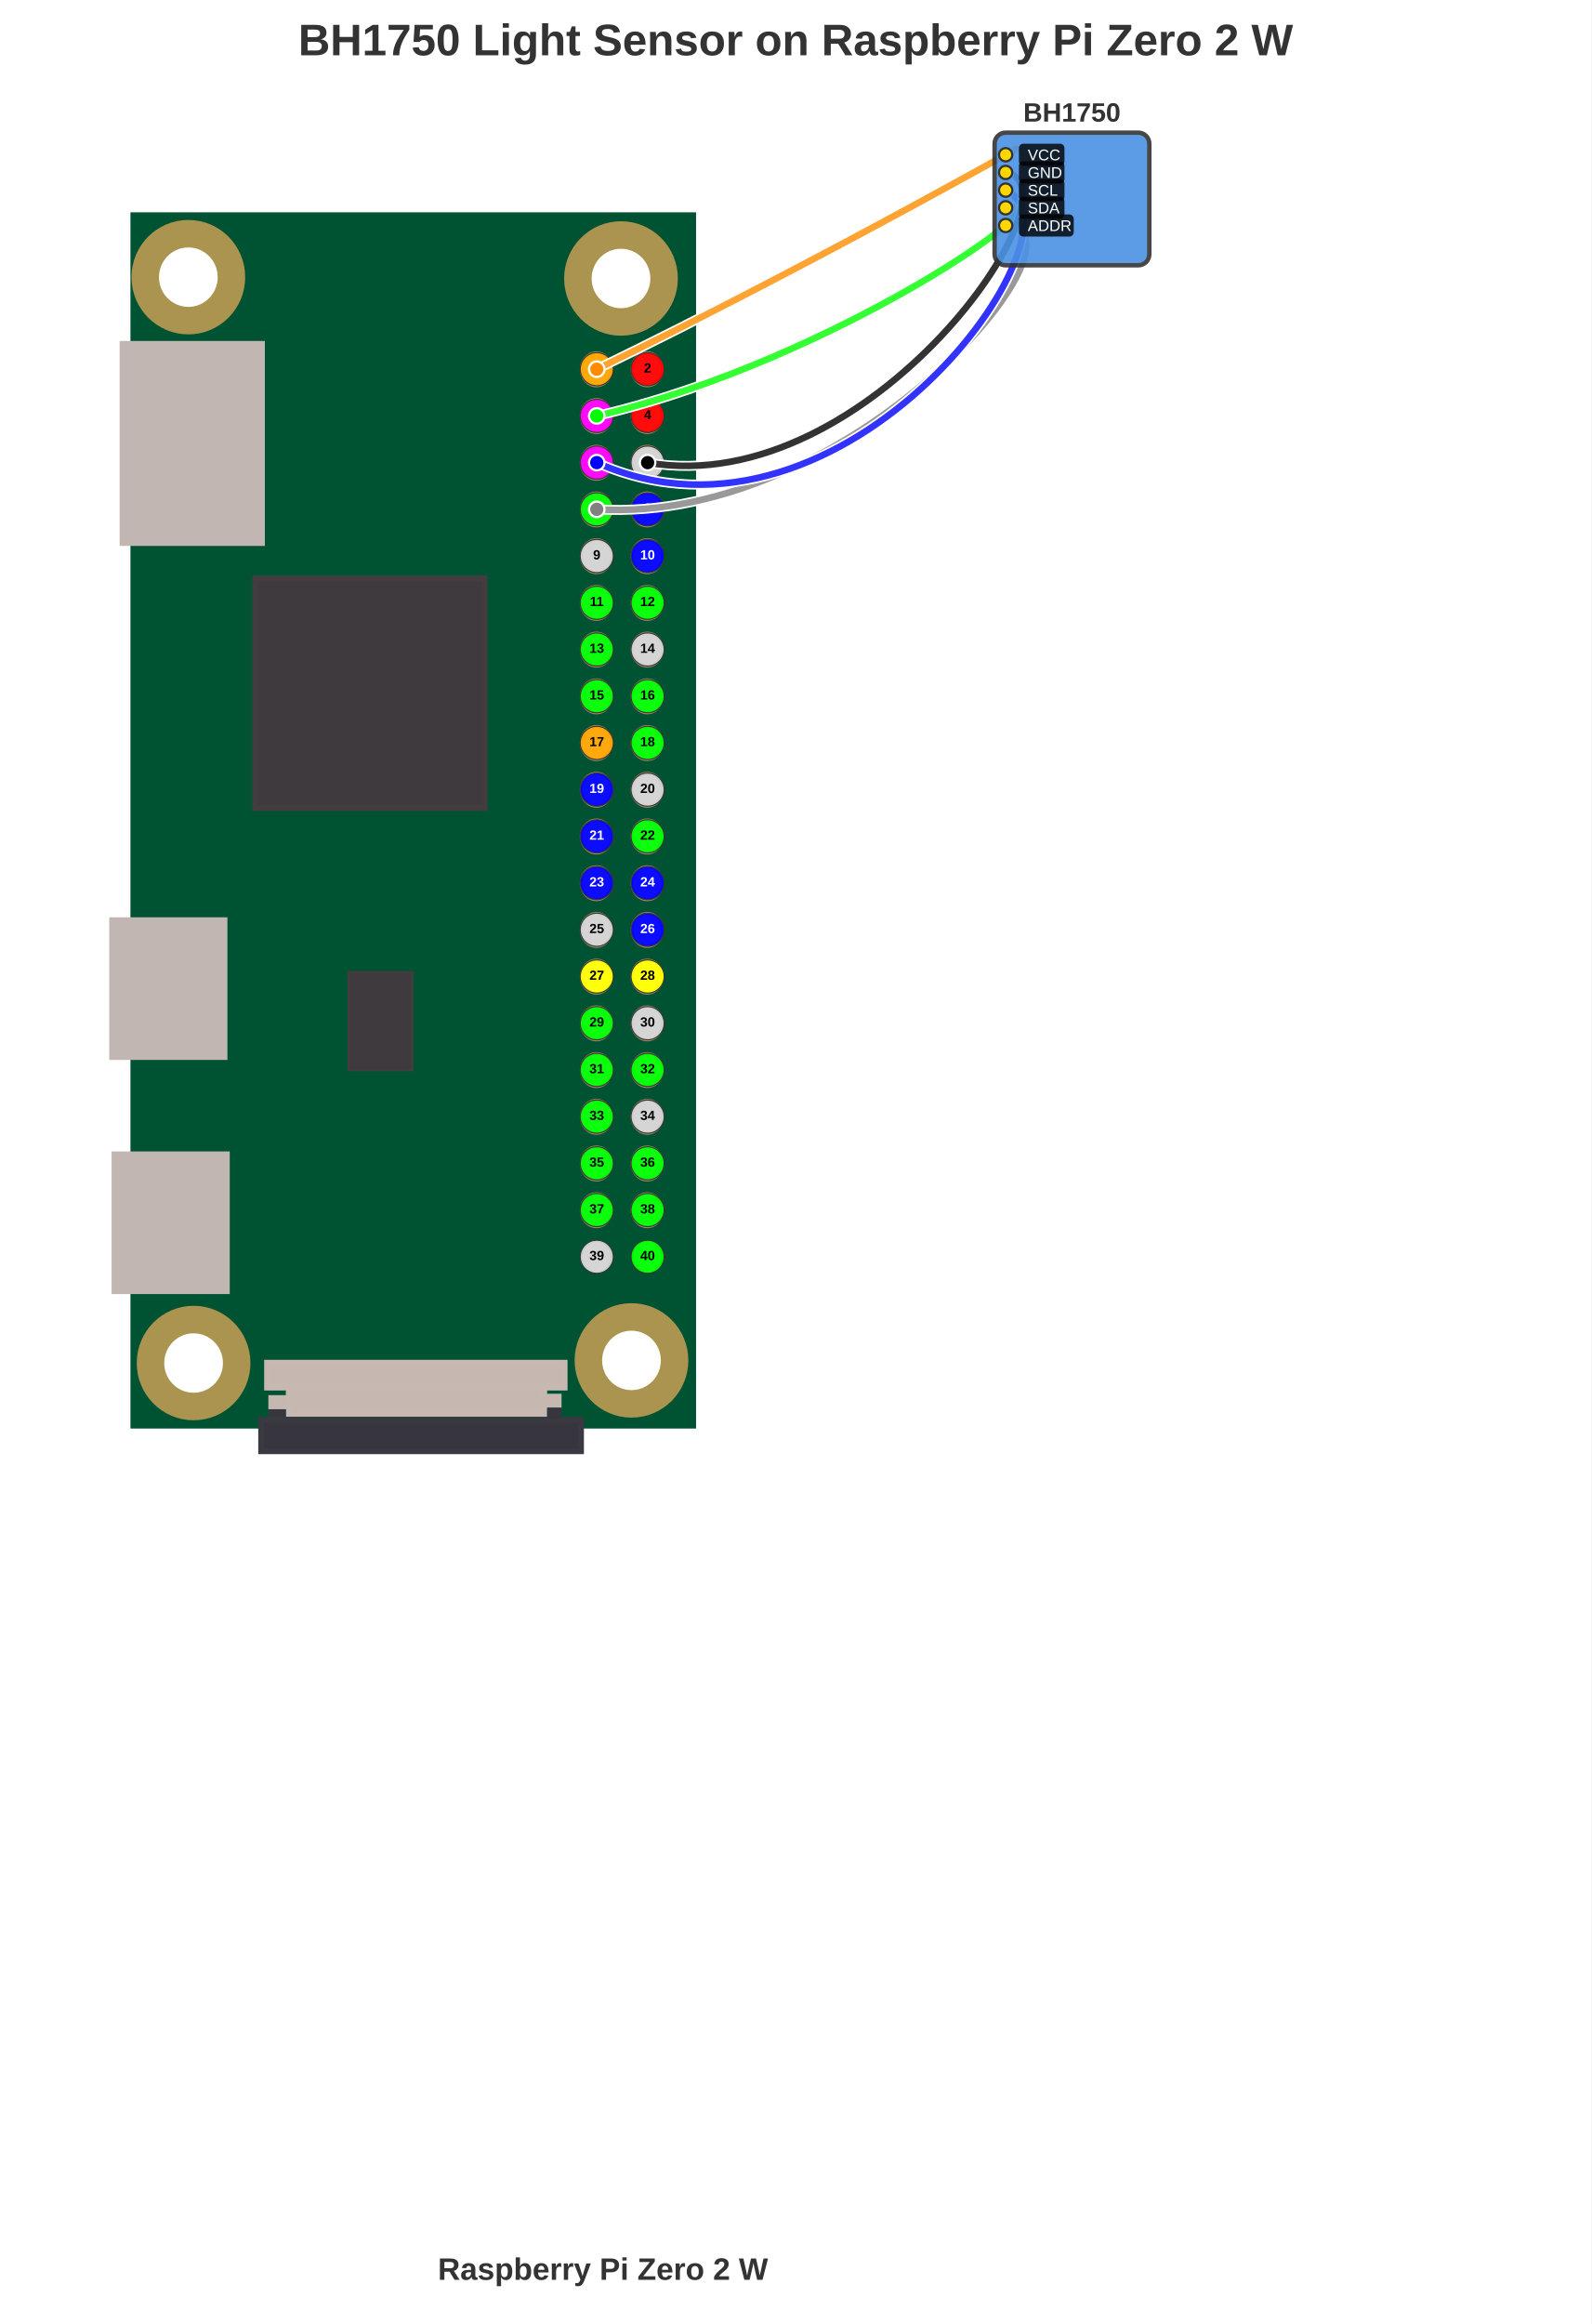
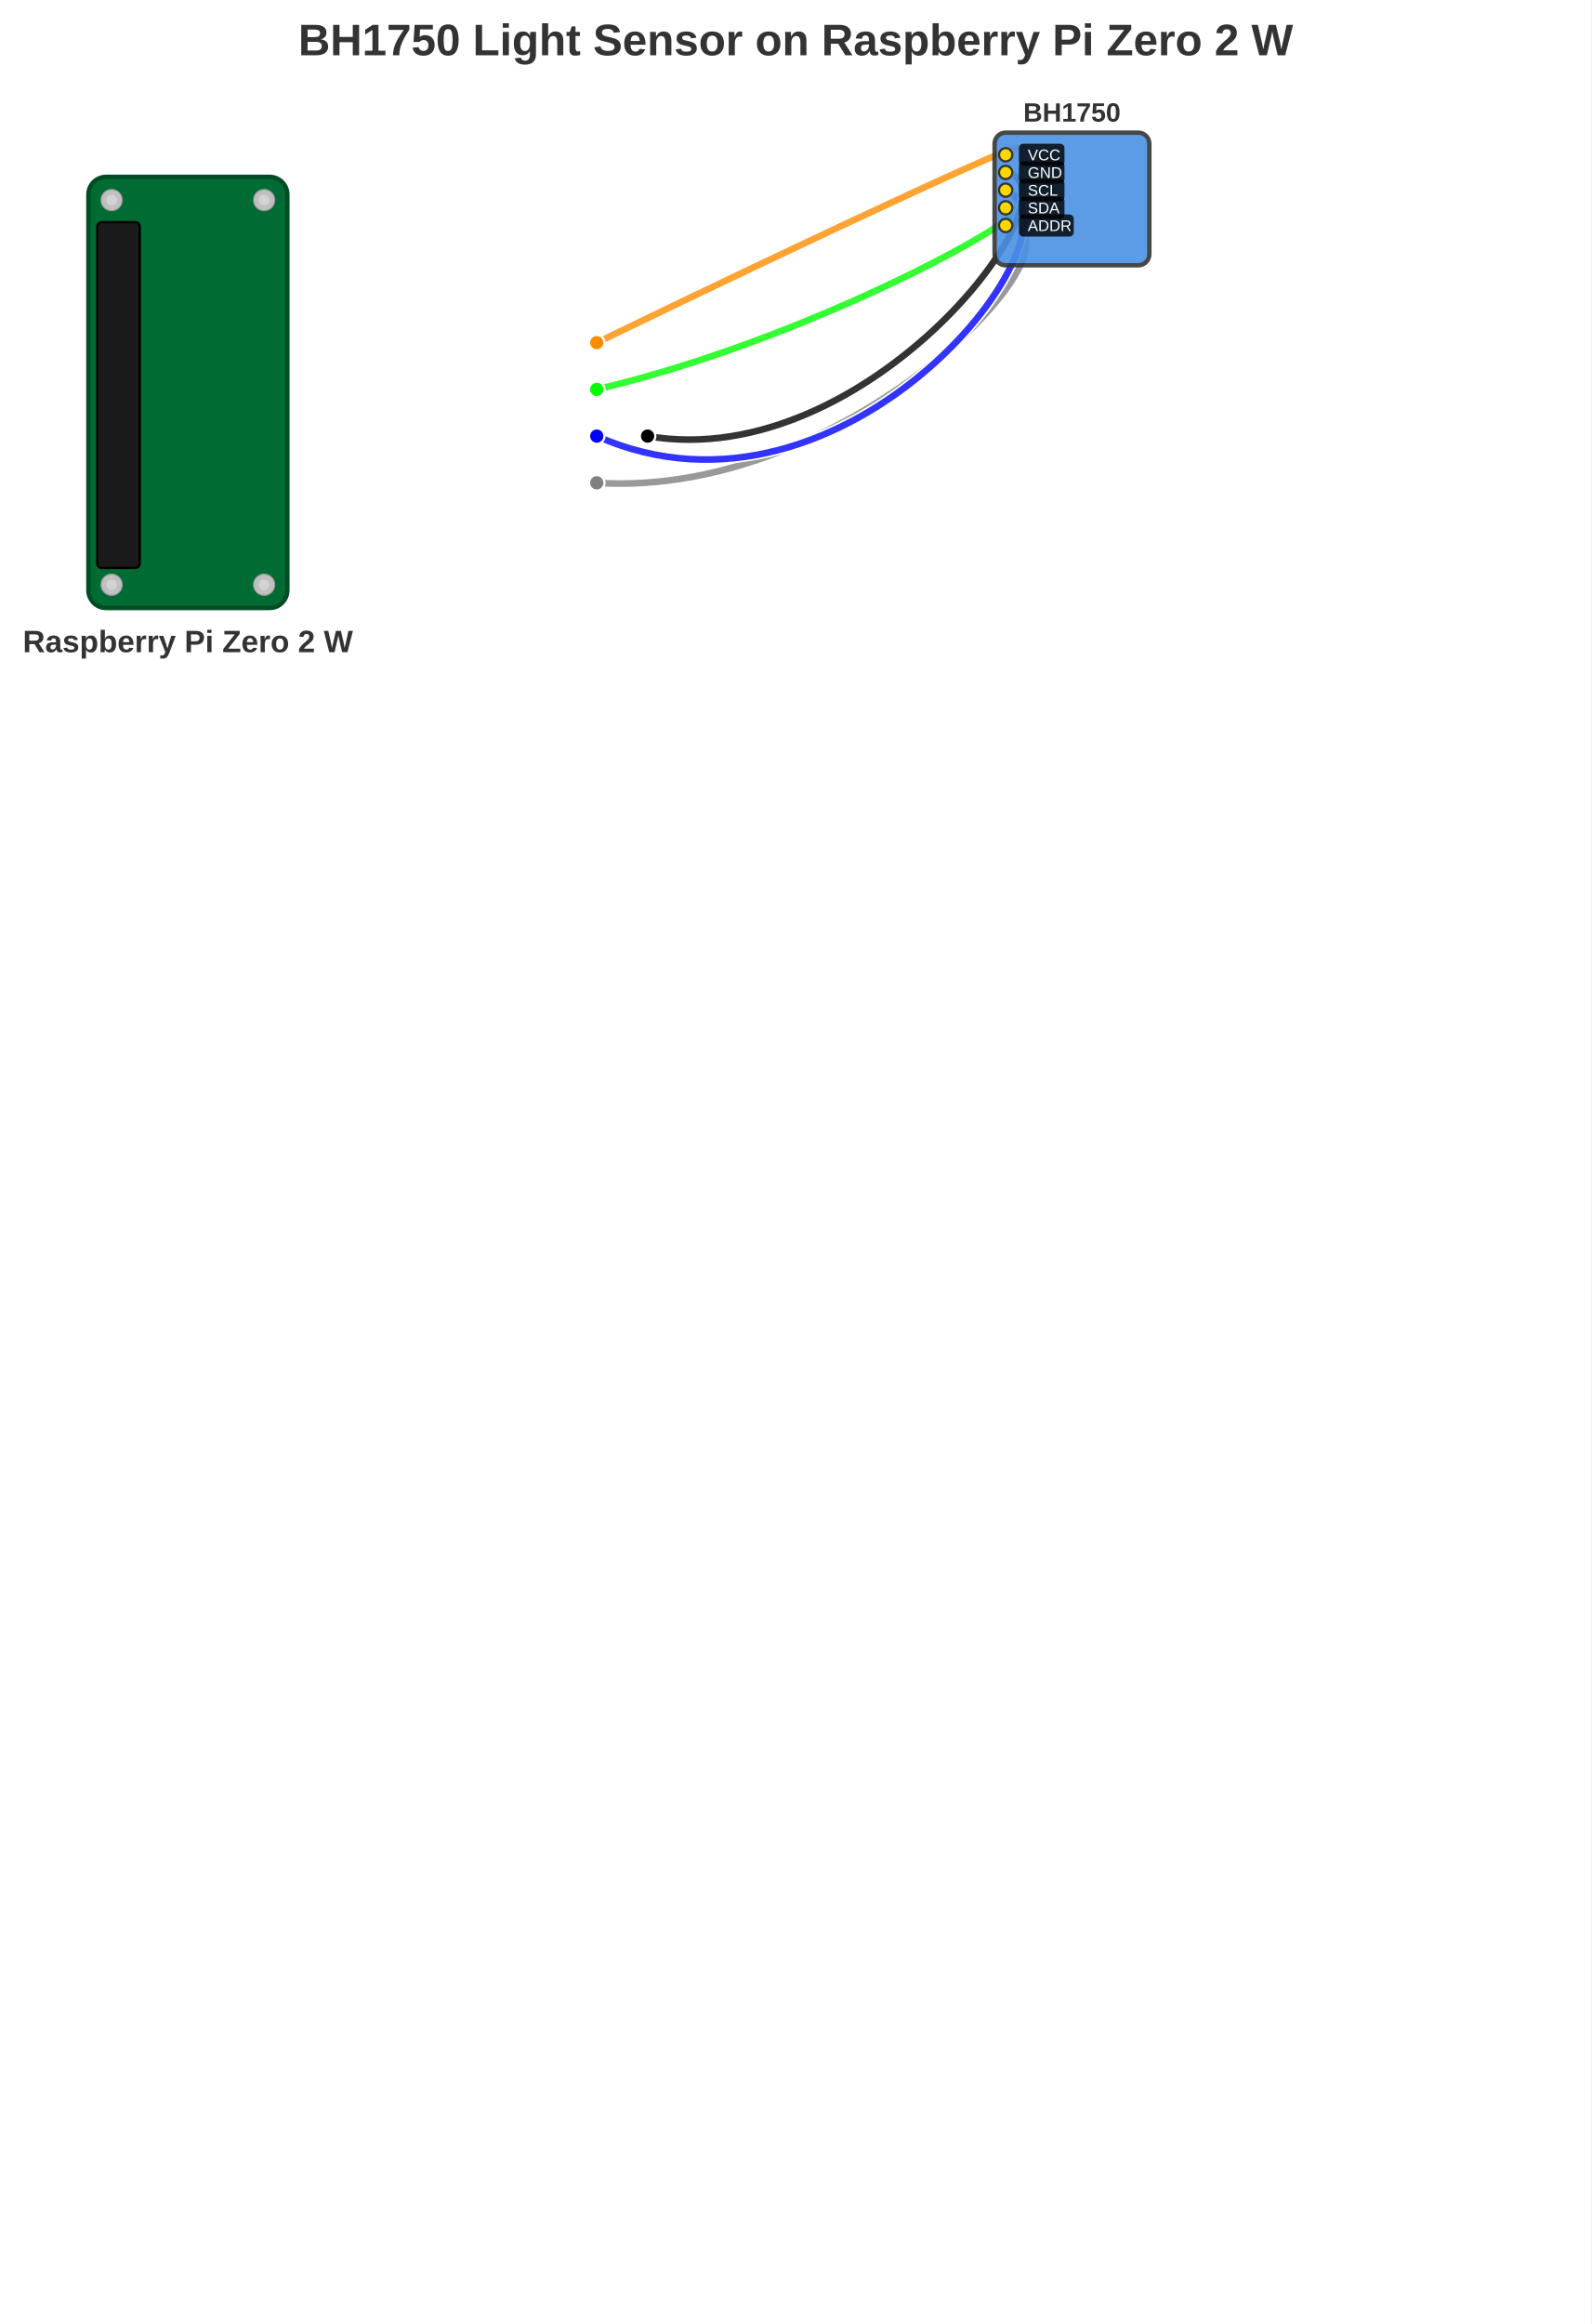
<svg xmlns="http://www.w3.org/2000/svg" width="720.0" height="1051.2" viewBox="0 0 720.0 1051.2">
  <defs>
</defs>
  <rect x="0" y="0" width="720.0" height="1051.2" fill="white" />
  <text x="360.0" y="25" font-size="20" text-anchor="middle" font-family="Arial, sans-serif" font-weight="bold" fill="#333">BH1750 Light Sensor on Raspberry Pi Zero 2 W</text>
  <g transform="translate(40.0, 80.0)">
-     <g id="Calque-1" transform="matrix(2.834646,0,0,2.834646,-150.1977,-9.325816)">
-       <g id="rect11950" transform="matrix(-0,1,-1,-0,154.1432,1.921143)">
-         <rect x="7.474" y="4.613" width="193.178" height="89.39" style="fill:rgb(0,83,50);stroke:rgb(0,83,50);stroke-width:0.89px;" />
-       </g>
-       <g id="path79-2-4-8" transform="matrix(-0.000583,-1,1,-0.000583,154.1432,1.921143)">
-         <ellipse cx="-17.574" cy="-16.161" rx="6.936" ry="6.88" style="fill:white;stroke:rgb(171,148,79);stroke-width:4.39px;" />
-       </g>
-       <g id="path79-2-4-8-9" transform="matrix(-0.000583,-1,1,-0.000583,154.1432,1.921143)">
-         <ellipse cx="-17.325" cy="-85.218" rx="6.936" ry="6.88" style="fill:white;stroke:rgb(171,148,79);stroke-width:4.39px;" />
-       </g>
-       <g id="path79-2-4-8-0" transform="matrix(-0.000583,-1,1,-0.000583,154.1432,1.921143)">
-         <ellipse cx="-190.596" cy="-84.481" rx="6.936" ry="6.88" style="fill:white;stroke:rgb(171,148,79);stroke-width:4.39px;" />
-       </g>
-       <g id="path79-2-4-8-7" transform="matrix(-0.000583,-1,1,-0.000583,154.1432,1.921143)">
-         <ellipse cx="-190.218" cy="-14.587" rx="6.936" ry="6.88" style="fill:white;stroke:rgb(171,148,79);stroke-width:4.39px;" />
-       </g>
-       <g id="path12034" transform="matrix(-0,1,-1,-0,154.1432,1.921143)">
-         <ellipse cx="32.078" cy="11.959" rx="2.411" ry="2.201" style="fill:white;stroke:rgb(170,137,100);stroke-width:0.91px;" />
-       </g>
-       <g id="path120341" transform="matrix(-0,1,-1,-0,146.0293,1.921143)">
-         <ellipse cx="32.078" cy="11.959" rx="2.411" ry="2.201" style="fill:white;stroke:rgb(170,137,100);stroke-width:0.91px;" />
-       </g>
-       <g id="use12289" transform="matrix(-0,1,-1,-0,154.1432,9.375775)">
-         <ellipse cx="32.078" cy="11.959" rx="2.411" ry="2.201" style="fill:white;stroke:rgb(170,137,100);stroke-width:0.91px;" />
-       </g>
-       <g id="use122891" transform="matrix(-0,1,-1,-0,146.0293,9.375775)">
-         <ellipse cx="32.078" cy="11.959" rx="2.411" ry="2.201" style="fill:white;stroke:rgb(170,137,100);stroke-width:0.91px;" />
-       </g>
-       <g id="use12291" transform="matrix(-0,1,-1,-0,154.1432,16.83043)">
-         <ellipse cx="32.078" cy="11.959" rx="2.411" ry="2.201" style="fill:white;stroke:rgb(170,137,100);stroke-width:0.91px;" />
-       </g>
-       <g id="use122911" transform="matrix(-0,1,-1,-0,146.0293,16.83043)">
-         <ellipse cx="32.078" cy="11.959" rx="2.411" ry="2.201" style="fill:white;stroke:rgb(170,137,100);stroke-width:0.91px;" />
-       </g>
-       <g id="use12293" transform="matrix(-0,1,-1,-0,154.1432,24.28505)">
-         <ellipse cx="32.078" cy="11.959" rx="2.411" ry="2.201" style="fill:white;stroke:rgb(170,137,100);stroke-width:0.91px;" />
-       </g>
-       <g id="use122931" transform="matrix(-0,1,-1,-0,146.0293,24.28505)">
-         <ellipse cx="32.078" cy="11.959" rx="2.411" ry="2.201" style="fill:white;stroke:rgb(170,137,100);stroke-width:0.91px;" />
-       </g>
-       <g id="use12295" transform="matrix(-0,1,-1,-0,154.1432,31.73971)">
-         <ellipse cx="32.078" cy="11.959" rx="2.411" ry="2.201" style="fill:white;stroke:rgb(170,137,100);stroke-width:0.91px;" />
-       </g>
-       <g id="use122951" transform="matrix(-0,1,-1,-0,146.0293,31.73971)">
-         <ellipse cx="32.078" cy="11.959" rx="2.411" ry="2.201" style="fill:white;stroke:rgb(170,137,100);stroke-width:0.91px;" />
-       </g>
-       <g id="use12297" transform="matrix(-0,1,-1,-0,154.1432,39.19437)">
-         <ellipse cx="32.078" cy="11.959" rx="2.411" ry="2.201" style="fill:white;stroke:rgb(170,137,100);stroke-width:0.91px;" />
-       </g>
-       <g id="use122971" transform="matrix(-0,1,-1,-0,146.0293,39.19437)">
-         <ellipse cx="32.078" cy="11.959" rx="2.411" ry="2.201" style="fill:white;stroke:rgb(170,137,100);stroke-width:0.91px;" />
-       </g>
-       <g id="use12299" transform="matrix(-0,1,-1,-0,154.1432,46.64898)">
-         <ellipse cx="32.078" cy="11.959" rx="2.411" ry="2.201" style="fill:white;stroke:rgb(170,137,100);stroke-width:0.91px;" />
-       </g>
-       <g id="use122991" transform="matrix(-0,1,-1,-0,146.0293,46.64898)">
-         <ellipse cx="32.078" cy="11.959" rx="2.411" ry="2.201" style="fill:white;stroke:rgb(170,137,100);stroke-width:0.91px;" />
-       </g>
-       <g id="use12301" transform="matrix(-0,1,-1,-0,154.1432,54.10364)">
-         <ellipse cx="32.078" cy="11.959" rx="2.411" ry="2.201" style="fill:white;stroke:rgb(170,137,100);stroke-width:0.91px;" />
-       </g>
-       <g id="use123011" transform="matrix(-0,1,-1,-0,146.0293,54.10364)">
-         <ellipse cx="32.078" cy="11.959" rx="2.411" ry="2.201" style="fill:white;stroke:rgb(170,137,100);stroke-width:0.91px;" />
-       </g>
-       <g id="use12303" transform="matrix(-0,1,-1,-0,154.1432,61.55826)">
-         <ellipse cx="32.078" cy="11.959" rx="2.411" ry="2.201" style="fill:white;stroke:rgb(170,137,100);stroke-width:0.91px;" />
-       </g>
-       <g id="use123031" transform="matrix(-0,1,-1,-0,146.0293,61.55826)">
-         <ellipse cx="32.078" cy="11.959" rx="2.411" ry="2.201" style="fill:white;stroke:rgb(170,137,100);stroke-width:0.91px;" />
-       </g>
-       <g id="use12305" transform="matrix(-0,1,-1,-0,154.1432,69.01292)">
-         <ellipse cx="32.078" cy="11.959" rx="2.411" ry="2.201" style="fill:white;stroke:rgb(170,137,100);stroke-width:0.91px;" />
-       </g>
-       <g id="use123051" transform="matrix(-0,1,-1,-0,146.0293,69.01292)">
-         <ellipse cx="32.078" cy="11.959" rx="2.411" ry="2.201" style="fill:white;stroke:rgb(170,137,100);stroke-width:0.91px;" />
-       </g>
-       <g id="use12307" transform="matrix(-0,1,-1,-0,154.1432,76.46757)">
-         <ellipse cx="32.078" cy="11.959" rx="2.411" ry="2.201" style="fill:white;stroke:rgb(170,137,100);stroke-width:0.91px;" />
-       </g>
-       <g id="use123071" transform="matrix(-0,1,-1,-0,146.0293,76.46757)">
-         <ellipse cx="32.078" cy="11.959" rx="2.411" ry="2.201" style="fill:white;stroke:rgb(170,137,100);stroke-width:0.91px;" />
-       </g>
-       <g id="use12309" transform="matrix(-0,1,-1,-0,154.1432,83.92219)">
-         <ellipse cx="32.078" cy="11.959" rx="2.411" ry="2.201" style="fill:white;stroke:rgb(170,137,100);stroke-width:0.91px;" />
-       </g>
-       <g id="use123091" transform="matrix(-0,1,-1,-0,146.0293,83.92219)">
-         <ellipse cx="32.078" cy="11.959" rx="2.411" ry="2.201" style="fill:white;stroke:rgb(170,137,100);stroke-width:0.91px;" />
-       </g>
-       <g id="use12311" transform="matrix(-0,1,-1,-0,154.1432,91.37685)">
-         <ellipse cx="32.078" cy="11.959" rx="2.411" ry="2.201" style="fill:white;stroke:rgb(170,137,100);stroke-width:0.91px;" />
-       </g>
-       <g id="use123111" transform="matrix(-0,1,-1,-0,146.0293,91.37685)">
-         <ellipse cx="32.078" cy="11.959" rx="2.411" ry="2.201" style="fill:white;stroke:rgb(170,137,100);stroke-width:0.91px;" />
-       </g>
-       <g id="use12313" transform="matrix(-0,1,-1,-0,154.1432,98.83146)">
-         <ellipse cx="32.078" cy="11.959" rx="2.411" ry="2.201" style="fill:white;stroke:rgb(170,137,100);stroke-width:0.91px;" />
-       </g>
-       <g id="use123131" transform="matrix(-0,1,-1,-0,146.0293,98.83146)">
-         <ellipse cx="32.078" cy="11.959" rx="2.411" ry="2.201" style="fill:white;stroke:rgb(170,137,100);stroke-width:0.91px;" />
-       </g>
-       <g id="use12315" transform="matrix(-0,1,-1,-0,154.1432,106.2861)">
-         <ellipse cx="32.078" cy="11.959" rx="2.411" ry="2.201" style="fill:white;stroke:rgb(170,137,100);stroke-width:0.91px;" />
-       </g>
-       <g id="use123151" transform="matrix(-0,1,-1,-0,146.0293,106.2861)">
-         <ellipse cx="32.078" cy="11.959" rx="2.411" ry="2.201" style="fill:white;stroke:rgb(170,137,100);stroke-width:0.91px;" />
-       </g>
-       <g id="use12317" transform="matrix(-0,1,-1,-0,154.1432,113.7408)">
-         <ellipse cx="32.078" cy="11.959" rx="2.411" ry="2.201" style="fill:white;stroke:rgb(170,137,100);stroke-width:0.91px;" />
-       </g>
-       <g id="use123171" transform="matrix(-0,1,-1,-0,146.0293,113.7408)">
-         <ellipse cx="32.078" cy="11.959" rx="2.411" ry="2.201" style="fill:white;stroke:rgb(170,137,100);stroke-width:0.91px;" />
-       </g>
-       <g id="use12319" transform="matrix(-0,1,-1,-0,154.1432,121.1954)">
-         <ellipse cx="32.078" cy="11.959" rx="2.411" ry="2.201" style="fill:white;stroke:rgb(170,137,100);stroke-width:0.91px;" />
-       </g>
-       <g id="use123191" transform="matrix(-0,1,-1,-0,146.0293,121.1954)">
-         <ellipse cx="32.078" cy="11.959" rx="2.411" ry="2.201" style="fill:white;stroke:rgb(170,137,100);stroke-width:0.91px;" />
-       </g>
-       <g id="use12321" transform="matrix(-0,1,-1,-0,154.1432,128.6501)">
-         <ellipse cx="32.078" cy="11.959" rx="2.411" ry="2.201" style="fill:white;stroke:rgb(170,137,100);stroke-width:0.91px;" />
-       </g>
-       <g id="use123211" transform="matrix(-0,1,-1,-0,146.0293,128.6501)">
-         <ellipse cx="32.078" cy="11.959" rx="2.411" ry="2.201" style="fill:white;stroke:rgb(170,137,100);stroke-width:0.91px;" />
-       </g>
-       <g id="use12323" transform="matrix(-0,1,-1,-0,154.1432,136.1047)">
-         <ellipse cx="32.078" cy="11.959" rx="2.411" ry="2.201" style="fill:white;stroke:rgb(170,137,100);stroke-width:0.91px;" />
-       </g>
-       <g id="use123231" transform="matrix(-0,1,-1,-0,146.0293,136.1047)">
-         <ellipse cx="32.078" cy="11.959" rx="2.411" ry="2.201" style="fill:white;stroke:rgb(170,137,100);stroke-width:0.91px;" />
-       </g>
-       <g id="use12325" transform="matrix(-0,1,-1,-0,154.1432,143.5593)">
-         <ellipse cx="32.078" cy="11.959" rx="2.411" ry="2.201" style="fill:white;" />
-       </g>
-       <g id="use123251" transform="matrix(-0,1,-1,-0,146.0293,143.5593)">
-         <ellipse cx="32.078" cy="11.959" rx="2.411" ry="2.201" style="fill:white;" />
-       </g>
-       <g id="use12363" transform="matrix(-0,1,-1,-0,154.1432,1.92116)">
-         <ellipse cx="32.078" cy="11.959" rx="2.411" ry="2.201" style="fill:white;" />
-       </g>
-       <g id="use123631" transform="matrix(-0,1,-1,-0,146.0293,1.92116)">
-         <ellipse cx="32.078" cy="11.959" rx="2.411" ry="2.201" style="fill:white;" />
-       </g>
-       <g id="use12365" transform="matrix(-0,1,-1,-0,154.1432,9.375775)">
-         <ellipse cx="32.078" cy="11.959" rx="2.411" ry="2.201" style="fill:white;" />
-       </g>
-       <g id="use123651" transform="matrix(-0,1,-1,-0,146.0293,9.375775)">
-         <ellipse cx="32.078" cy="11.959" rx="2.411" ry="2.201" style="fill:white;" />
-       </g>
-       <g id="use12367" transform="matrix(-0,1,-1,-0,154.1432,16.83043)">
-         <ellipse cx="32.078" cy="11.959" rx="2.411" ry="2.201" style="fill:white;" />
-       </g>
-       <g id="use123671" transform="matrix(-0,1,-1,-0,146.0293,16.83043)">
-         <ellipse cx="32.078" cy="11.959" rx="2.411" ry="2.201" style="fill:white;" />
-       </g>
-       <g id="use12369" transform="matrix(-0,1,-1,-0,154.1432,24.28505)">
-         <ellipse cx="32.078" cy="11.959" rx="2.411" ry="2.201" style="fill:white;" />
-       </g>
-       <g id="use123691" transform="matrix(-0,1,-1,-0,146.0293,24.28505)">
-         <ellipse cx="32.078" cy="11.959" rx="2.411" ry="2.201" style="fill:white;" />
-       </g>
-       <g id="use12371" transform="matrix(-0,1,-1,-0,154.1432,31.73971)">
-         <ellipse cx="32.078" cy="11.959" rx="2.411" ry="2.201" style="fill:white;" />
-       </g>
-       <g id="use123711" transform="matrix(-0,1,-1,-0,146.0293,31.73971)">
-         <ellipse cx="32.078" cy="11.959" rx="2.411" ry="2.201" style="fill:white;" />
-       </g>
-       <g id="use12373" transform="matrix(-0,1,-1,-0,154.1432,39.19437)">
-         <ellipse cx="32.078" cy="11.959" rx="2.411" ry="2.201" style="fill:white;" />
-       </g>
-       <g id="use123731" transform="matrix(-0,1,-1,-0,146.0293,39.19437)">
-         <ellipse cx="32.078" cy="11.959" rx="2.411" ry="2.201" style="fill:white;" />
-       </g>
-       <g id="use12375" transform="matrix(-0,1,-1,-0,154.1432,46.64898)">
-         <ellipse cx="32.078" cy="11.959" rx="2.411" ry="2.201" style="fill:white;" />
-       </g>
-       <g id="use123751" transform="matrix(-0,1,-1,-0,146.0293,46.64898)">
-         <ellipse cx="32.078" cy="11.959" rx="2.411" ry="2.201" style="fill:white;" />
-       </g>
-       <g id="use12377" transform="matrix(-0,1,-1,-0,154.1432,54.10364)">
-         <ellipse cx="32.078" cy="11.959" rx="2.411" ry="2.201" style="fill:white;" />
-       </g>
-       <g id="use123771" transform="matrix(-0,1,-1,-0,146.0293,54.10364)">
-         <ellipse cx="32.078" cy="11.959" rx="2.411" ry="2.201" style="fill:white;" />
-       </g>
-       <g id="use12379" transform="matrix(-0,1,-1,-0,154.1432,61.55826)">
-         <ellipse cx="32.078" cy="11.959" rx="2.411" ry="2.201" style="fill:white;" />
-       </g>
-       <g id="use123791" transform="matrix(-0,1,-1,-0,146.0293,61.55826)">
-         <ellipse cx="32.078" cy="11.959" rx="2.411" ry="2.201" style="fill:white;" />
-       </g>
-       <g id="use12381" transform="matrix(-0,1,-1,-0,154.1432,69.01292)">
-         <ellipse cx="32.078" cy="11.959" rx="2.411" ry="2.201" style="fill:white;" />
-       </g>
-       <g id="use123811" transform="matrix(-0,1,-1,-0,146.0293,69.01292)">
-         <ellipse cx="32.078" cy="11.959" rx="2.411" ry="2.201" style="fill:white;" />
-       </g>
-       <g id="use12383" transform="matrix(-0,1,-1,-0,154.1432,76.46757)">
-         <ellipse cx="32.078" cy="11.959" rx="2.411" ry="2.201" style="fill:white;" />
-       </g>
-       <g id="use123831" transform="matrix(-0,1,-1,-0,146.0293,76.46757)">
-         <ellipse cx="32.078" cy="11.959" rx="2.411" ry="2.201" style="fill:white;" />
-       </g>
-       <g id="use12385" transform="matrix(-0,1,-1,-0,154.1432,83.92219)">
-         <ellipse cx="32.078" cy="11.959" rx="2.411" ry="2.201" style="fill:white;" />
-       </g>
-       <g id="use123851" transform="matrix(-0,1,-1,-0,146.0293,83.92219)">
-         <ellipse cx="32.078" cy="11.959" rx="2.411" ry="2.201" style="fill:white;" />
-       </g>
-       <g id="use12387" transform="matrix(-0,1,-1,-0,154.1432,91.37685)">
-         <ellipse cx="32.078" cy="11.959" rx="2.411" ry="2.201" style="fill:white;" />
-       </g>
-       <g id="use123871" transform="matrix(-0,1,-1,-0,146.0293,91.37685)">
-         <ellipse cx="32.078" cy="11.959" rx="2.411" ry="2.201" style="fill:white;" />
-       </g>
-       <g id="use12389" transform="matrix(-0,1,-1,-0,154.1432,98.83146)">
-         <ellipse cx="32.078" cy="11.959" rx="2.411" ry="2.201" style="fill:white;" />
-       </g>
-       <g id="use123891" transform="matrix(-0,1,-1,-0,146.0293,98.83146)">
-         <ellipse cx="32.078" cy="11.959" rx="2.411" ry="2.201" style="fill:white;" />
-       </g>
-       <g id="use12391" transform="matrix(-0,1,-1,-0,154.1432,106.2861)">
-         <ellipse cx="32.078" cy="11.959" rx="2.411" ry="2.201" style="fill:white;" />
-       </g>
-       <g id="use123911" transform="matrix(-0,1,-1,-0,146.0293,106.2861)">
-         <ellipse cx="32.078" cy="11.959" rx="2.411" ry="2.201" style="fill:white;" />
-       </g>
-       <g id="use12393" transform="matrix(-0,1,-1,-0,154.1432,113.7408)">
-         <ellipse cx="32.078" cy="11.959" rx="2.411" ry="2.201" style="fill:white;" />
-       </g>
-       <g id="use123931" transform="matrix(-0,1,-1,-0,146.0293,113.7408)">
-         <ellipse cx="32.078" cy="11.959" rx="2.411" ry="2.201" style="fill:white;" />
-       </g>
-       <g id="use12395" transform="matrix(-0,1,-1,-0,154.1432,121.1954)">
-         <ellipse cx="32.078" cy="11.959" rx="2.411" ry="2.201" style="fill:white;" />
-       </g>
-       <g id="use123951" transform="matrix(-0,1,-1,-0,146.0293,121.1954)">
-         <ellipse cx="32.078" cy="11.959" rx="2.411" ry="2.201" style="fill:white;" />
-       </g>
-       <g id="use12397" transform="matrix(-0,1,-1,-0,154.1432,128.6501)">
-         <ellipse cx="32.078" cy="11.959" rx="2.411" ry="2.201" style="fill:white;" />
-       </g>
-       <g id="use123971" transform="matrix(-0,1,-1,-0,146.0293,128.6501)">
-         <ellipse cx="32.078" cy="11.959" rx="2.411" ry="2.201" style="fill:white;" />
-       </g>
-       <g id="use12399" transform="matrix(-0,1,-1,-0,154.1432,136.1047)">
-         <ellipse cx="32.078" cy="11.959" rx="2.411" ry="2.201" style="fill:white;" />
-       </g>
-       <g id="use123991" transform="matrix(-0,1,-1,-0,146.0293,136.1047)">
-         <ellipse cx="32.078" cy="11.959" rx="2.411" ry="2.201" style="fill:white;" />
-       </g>
-       <g id="rect12401" transform="matrix(-0,1,-1,-0,154.1432,1.921143)">
-         <rect x="65.455" y="37.908" width="36.621" height="36.621" style="fill:rgb(63,58,62);stroke:rgb(67,61,66);stroke-width:0.92px;" />
-       </g>
-       <g id="rect12401-6" transform="matrix(-0,1,-1,-0,154.1432,1.921143)">
-         <rect x="128.247" y="49.43" width="15.67" height="10.229" style="fill:rgb(63,58,62);stroke:rgb(67,61,66);stroke-width:0.32px;" />
-       </g>
-       <g id="rect12418" transform="matrix(-0,1,-1,-0,154.1432,1.921143)">
-         <rect x="190.595" y="25.143" width="3.976" height="47.503" style="fill:rgb(198,184,177);stroke:rgb(199,185,178);stroke-width:0.92px;" />
-       </g>
-       <g id="rect12418-1" transform="matrix(-0,1,-1,-0,154.1432,1.921143)">
-         <rect x="194.761" y="28.366" width="4.015" height="40.847" style="fill:rgb(198,184,177);stroke:rgb(199,185,178);stroke-width:0.86px;" />
-       </g>
-       <g id="rect12418-1-5" transform="matrix(-0,1,-1,-0,154.1432,1.921143)">
-         <rect x="195.633" y="25.724" width="2.086" height="3.134" style="fill:rgb(198,184,177);stroke:rgb(199,185,178);stroke-width:0.17px;" />
-       </g>
-       <g id="rect12418-1-5-0" transform="matrix(-0,1,-1,-0,154.1432,1.921143)">
-         <rect x="195.853" y="69.214" width="2.086" height="3.134" style="fill:rgb(198,184,177);stroke:rgb(199,185,178);stroke-width:0.17px;" />
-       </g>
-       <g id="rect12465" transform="matrix(-0,1,-1,-0,154.1432,1.921143)">
-         <rect x="199.698" y="22.527" width="5.022" height="51.06" style="fill:rgb(55,53,62);stroke:rgb(58,57,65);stroke-width:0.92px;" />
-       </g>
-       <g id="rect12465-4" transform="matrix(-0,1,-1,-0,154.1432,1.921143)">
-         <rect x="198.06" y="69.703" width="1.163" height="2.68" style="fill:rgb(55,53,62);stroke:rgb(58,57,65);stroke-width:0.1px;" />
-       </g>
-       <g id="rect12465-4-6" transform="matrix(-0,1,-1,-0,154.1432,1.921143)">
-         <rect x="197.811" y="25.687" width="1.718" height="2.195" style="fill:rgb(55,53,62);stroke:rgb(58,57,65);stroke-width:0.11px;" />
-       </g>
-       <g id="rect12497" transform="matrix(-0,1,-1,-0,154.1432,1.921143)">
-         <rect x="27.555" y="72.991" width="32.706" height="23.182" style="fill:rgb(193,182,177);" />
-       </g>
-       <g id="rect12497-0" transform="matrix(-0,1,-1,-0,154.1432,1.921143)">
-         <rect x="119.518" y="78.97" width="22.761" height="18.859" style="fill:rgb(193,182,177);" />
-       </g>
-       <g id="rect12497-0-8" transform="matrix(-0,1,-1,-0,154.1432,1.921143)">
-         <rect x="156.881" y="78.6" width="22.761" height="18.859" style="fill:rgb(193,182,177);" />
-       </g>
+     <rect x="0" y="0" width="90.0" height="195.0" rx="8.0" ry="8.0" fill="#006B32" stroke="#004D24" stroke-width="2.0" />
+     <g>
+       <circle cx="10.5" cy="10.5" r="4.8" fill="#C0C0C0" stroke="#999" stroke-width="0.5" />
+       <circle cx="10.5" cy="10.5" r="2.4" fill="white" opacity="0.3" />
+     </g>
+     <g>
+       <circle cx="79.5" cy="10.5" r="4.8" fill="#C0C0C0" stroke="#999" stroke-width="0.5" />
+       <circle cx="79.5" cy="10.5" r="2.4" fill="white" opacity="0.3" />
+     </g>
+     <g>
+       <circle cx="10.5" cy="184.5" r="4.8" fill="#C0C0C0" stroke="#999" stroke-width="0.5" />
+       <circle cx="10.5" cy="184.5" r="2.4" fill="white" opacity="0.3" />
+     </g>
+     <g>
+       <circle cx="79.5" cy="184.5" r="4.8" fill="#C0C0C0" stroke="#999" stroke-width="0.5" />
+       <circle cx="79.5" cy="184.5" r="2.4" fill="white" opacity="0.3" />
+     </g>
+     <g>
+       <rect x="4.0" y="20.5" width="19.24" height="156.4" rx="2" ry="2" fill="#1A1A1A" stroke="#000" stroke-width="1" />
    </g>
  </g>
-   <circle cx="270.0" cy="167.0" r="7.5" fill="#FFA500" stroke="#333" stroke-width="0.5" opacity="0.95" />
-   <text x="270.0" y="168.5" font-size="6.0" text-anchor="middle" font-family="Arial, sans-serif" font-weight="bold" fill="#000000">1</text>
-   <circle cx="293.0" cy="167.0" r="7.5" fill="#FF0000" stroke="#333" stroke-width="0.5" opacity="0.95" />
-   <text x="293.0" y="168.5" font-size="6.0" text-anchor="middle" font-family="Arial, sans-serif" font-weight="bold" fill="#000000">2</text>
-   <circle cx="270.0" cy="188.13" r="7.5" fill="#FF00FF" stroke="#333" stroke-width="0.5" opacity="0.95" />
-   <text x="270.0" y="189.63" font-size="6.0" text-anchor="middle" font-family="Arial, sans-serif" font-weight="bold" fill="#000000">3</text>
-   <circle cx="293.0" cy="188.13" r="7.5" fill="#FF0000" stroke="#333" stroke-width="0.5" opacity="0.95" />
-   <text x="293.0" y="189.63" font-size="6.0" text-anchor="middle" font-family="Arial, sans-serif" font-weight="bold" fill="#000000">4</text>
-   <circle cx="270.0" cy="209.26" r="7.5" fill="#FF00FF" stroke="#333" stroke-width="0.5" opacity="0.95" />
-   <text x="270.0" y="210.76" font-size="6.0" text-anchor="middle" font-family="Arial, sans-serif" font-weight="bold" fill="#000000">5</text>
-   <circle cx="293.0" cy="209.26" r="7.5" fill="#D3D3D3" stroke="#333" stroke-width="0.5" opacity="0.95" />
-   <text x="293.0" y="210.76" font-size="6.0" text-anchor="middle" font-family="Arial, sans-serif" font-weight="bold" fill="#000000">6</text>
-   <circle cx="270.0" cy="230.39" r="7.5" fill="#00FF00" stroke="#333" stroke-width="0.5" opacity="0.95" />
-   <text x="270.0" y="231.89" font-size="6.0" text-anchor="middle" font-family="Arial, sans-serif" font-weight="bold" fill="#000000">7</text>
-   <circle cx="293.0" cy="230.39" r="7.5" fill="#0000FF" stroke="#333" stroke-width="0.5" opacity="0.95" />
-   <text x="293.0" y="231.89" font-size="6.0" text-anchor="middle" font-family="Arial, sans-serif" font-weight="bold" fill="#FFFFFF">8</text>
-   <circle cx="270.0" cy="251.52" r="7.5" fill="#D3D3D3" stroke="#333" stroke-width="0.5" opacity="0.95" />
-   <text x="270.0" y="253.02" font-size="6.0" text-anchor="middle" font-family="Arial, sans-serif" font-weight="bold" fill="#000000">9</text>
-   <circle cx="293.0" cy="251.52" r="7.5" fill="#0000FF" stroke="#333" stroke-width="0.5" opacity="0.95" />
-   <text x="293.0" y="253.02" font-size="6.0" text-anchor="middle" font-family="Arial, sans-serif" font-weight="bold" fill="#FFFFFF">10</text>
-   <circle cx="270.0" cy="272.65" r="7.5" fill="#00FF00" stroke="#333" stroke-width="0.5" opacity="0.95" />
-   <text x="270.0" y="274.15" font-size="6.0" text-anchor="middle" font-family="Arial, sans-serif" font-weight="bold" fill="#000000">11</text>
-   <circle cx="293.0" cy="272.65" r="7.5" fill="#00FF00" stroke="#333" stroke-width="0.5" opacity="0.95" />
-   <text x="293.0" y="274.15" font-size="6.0" text-anchor="middle" font-family="Arial, sans-serif" font-weight="bold" fill="#000000">12</text>
-   <circle cx="270.0" cy="293.78" r="7.5" fill="#00FF00" stroke="#333" stroke-width="0.5" opacity="0.95" />
-   <text x="270.0" y="295.28" font-size="6.0" text-anchor="middle" font-family="Arial, sans-serif" font-weight="bold" fill="#000000">13</text>
-   <circle cx="293.0" cy="293.78" r="7.5" fill="#D3D3D3" stroke="#333" stroke-width="0.5" opacity="0.95" />
-   <text x="293.0" y="295.28" font-size="6.0" text-anchor="middle" font-family="Arial, sans-serif" font-weight="bold" fill="#000000">14</text>
-   <circle cx="270.0" cy="314.91" r="7.5" fill="#00FF00" stroke="#333" stroke-width="0.5" opacity="0.95" />
-   <text x="270.0" y="316.41" font-size="6.0" text-anchor="middle" font-family="Arial, sans-serif" font-weight="bold" fill="#000000">15</text>
-   <circle cx="293.0" cy="314.91" r="7.5" fill="#00FF00" stroke="#333" stroke-width="0.5" opacity="0.95" />
-   <text x="293.0" y="316.41" font-size="6.0" text-anchor="middle" font-family="Arial, sans-serif" font-weight="bold" fill="#000000">16</text>
-   <circle cx="270.0" cy="336.04" r="7.5" fill="#FFA500" stroke="#333" stroke-width="0.5" opacity="0.95" />
-   <text x="270.0" y="337.54" font-size="6.0" text-anchor="middle" font-family="Arial, sans-serif" font-weight="bold" fill="#000000">17</text>
-   <circle cx="293.0" cy="336.04" r="7.5" fill="#00FF00" stroke="#333" stroke-width="0.5" opacity="0.95" />
-   <text x="293.0" y="337.54" font-size="6.0" text-anchor="middle" font-family="Arial, sans-serif" font-weight="bold" fill="#000000">18</text>
-   <circle cx="270.0" cy="357.17" r="7.5" fill="#0000FF" stroke="#333" stroke-width="0.5" opacity="0.95" />
-   <text x="270.0" y="358.67" font-size="6.0" text-anchor="middle" font-family="Arial, sans-serif" font-weight="bold" fill="#FFFFFF">19</text>
-   <circle cx="293.0" cy="357.17" r="7.5" fill="#D3D3D3" stroke="#333" stroke-width="0.5" opacity="0.95" />
-   <text x="293.0" y="358.67" font-size="6.0" text-anchor="middle" font-family="Arial, sans-serif" font-weight="bold" fill="#000000">20</text>
-   <circle cx="270.0" cy="378.3" r="7.5" fill="#0000FF" stroke="#333" stroke-width="0.5" opacity="0.95" />
-   <text x="270.0" y="379.8" font-size="6.0" text-anchor="middle" font-family="Arial, sans-serif" font-weight="bold" fill="#FFFFFF">21</text>
-   <circle cx="293.0" cy="378.3" r="7.5" fill="#00FF00" stroke="#333" stroke-width="0.5" opacity="0.95" />
-   <text x="293.0" y="379.8" font-size="6.0" text-anchor="middle" font-family="Arial, sans-serif" font-weight="bold" fill="#000000">22</text>
-   <circle cx="270.0" cy="399.43" r="7.5" fill="#0000FF" stroke="#333" stroke-width="0.5" opacity="0.95" />
-   <text x="270.0" y="400.93" font-size="6.0" text-anchor="middle" font-family="Arial, sans-serif" font-weight="bold" fill="#FFFFFF">23</text>
-   <circle cx="293.0" cy="399.43" r="7.5" fill="#0000FF" stroke="#333" stroke-width="0.5" opacity="0.95" />
-   <text x="293.0" y="400.93" font-size="6.0" text-anchor="middle" font-family="Arial, sans-serif" font-weight="bold" fill="#FFFFFF">24</text>
-   <circle cx="270.0" cy="420.56" r="7.5" fill="#D3D3D3" stroke="#333" stroke-width="0.5" opacity="0.95" />
-   <text x="270.0" y="422.06" font-size="6.0" text-anchor="middle" font-family="Arial, sans-serif" font-weight="bold" fill="#000000">25</text>
-   <circle cx="293.0" cy="420.56" r="7.5" fill="#0000FF" stroke="#333" stroke-width="0.5" opacity="0.95" />
-   <text x="293.0" y="422.06" font-size="6.0" text-anchor="middle" font-family="Arial, sans-serif" font-weight="bold" fill="#FFFFFF">26</text>
-   <circle cx="270.0" cy="441.69" r="7.5" fill="#FFFF00" stroke="#333" stroke-width="0.5" opacity="0.95" />
-   <text x="270.0" y="443.19" font-size="6.0" text-anchor="middle" font-family="Arial, sans-serif" font-weight="bold" fill="#000000">27</text>
-   <circle cx="293.0" cy="441.69" r="7.5" fill="#FFFF00" stroke="#333" stroke-width="0.5" opacity="0.95" />
-   <text x="293.0" y="443.19" font-size="6.0" text-anchor="middle" font-family="Arial, sans-serif" font-weight="bold" fill="#000000">28</text>
-   <circle cx="270.0" cy="462.82" r="7.5" fill="#00FF00" stroke="#333" stroke-width="0.5" opacity="0.95" />
-   <text x="270.0" y="464.32" font-size="6.0" text-anchor="middle" font-family="Arial, sans-serif" font-weight="bold" fill="#000000">29</text>
-   <circle cx="293.0" cy="462.82" r="7.5" fill="#D3D3D3" stroke="#333" stroke-width="0.5" opacity="0.95" />
-   <text x="293.0" y="464.32" font-size="6.0" text-anchor="middle" font-family="Arial, sans-serif" font-weight="bold" fill="#000000">30</text>
-   <circle cx="270.0" cy="483.95" r="7.5" fill="#00FF00" stroke="#333" stroke-width="0.5" opacity="0.95" />
-   <text x="270.0" y="485.45" font-size="6.0" text-anchor="middle" font-family="Arial, sans-serif" font-weight="bold" fill="#000000">31</text>
-   <circle cx="293.0" cy="483.95" r="7.5" fill="#00FF00" stroke="#333" stroke-width="0.5" opacity="0.95" />
-   <text x="293.0" y="485.45" font-size="6.0" text-anchor="middle" font-family="Arial, sans-serif" font-weight="bold" fill="#000000">32</text>
-   <circle cx="270.0" cy="505.08" r="7.5" fill="#00FF00" stroke="#333" stroke-width="0.5" opacity="0.95" />
-   <text x="270.0" y="506.58" font-size="6.0" text-anchor="middle" font-family="Arial, sans-serif" font-weight="bold" fill="#000000">33</text>
-   <circle cx="293.0" cy="505.08" r="7.5" fill="#D3D3D3" stroke="#333" stroke-width="0.5" opacity="0.95" />
-   <text x="293.0" y="506.58" font-size="6.0" text-anchor="middle" font-family="Arial, sans-serif" font-weight="bold" fill="#000000">34</text>
-   <circle cx="270.0" cy="526.21" r="7.5" fill="#00FF00" stroke="#333" stroke-width="0.5" opacity="0.95" />
-   <text x="270.0" y="527.71" font-size="6.0" text-anchor="middle" font-family="Arial, sans-serif" font-weight="bold" fill="#000000">35</text>
-   <circle cx="293.0" cy="526.21" r="7.5" fill="#00FF00" stroke="#333" stroke-width="0.5" opacity="0.95" />
-   <text x="293.0" y="527.71" font-size="6.0" text-anchor="middle" font-family="Arial, sans-serif" font-weight="bold" fill="#000000">36</text>
-   <circle cx="270.0" cy="547.34" r="7.5" fill="#00FF00" stroke="#333" stroke-width="0.5" opacity="0.95" />
-   <text x="270.0" y="548.84" font-size="6.0" text-anchor="middle" font-family="Arial, sans-serif" font-weight="bold" fill="#000000">37</text>
-   <circle cx="293.0" cy="547.34" r="7.5" fill="#00FF00" stroke="#333" stroke-width="0.5" opacity="0.95" />
-   <text x="293.0" y="548.84" font-size="6.0" text-anchor="middle" font-family="Arial, sans-serif" font-weight="bold" fill="#000000">38</text>
-   <circle cx="270.0" cy="568.47" r="7.5" fill="#D3D3D3" stroke="#333" stroke-width="0.5" opacity="0.95" />
-   <text x="270.0" y="569.97" font-size="6.0" text-anchor="middle" font-family="Arial, sans-serif" font-weight="bold" fill="#000000">39</text>
-   <circle cx="293.0" cy="568.47" r="7.5" fill="#00FF00" stroke="#333" stroke-width="0.5" opacity="0.95" />
-   <text x="293.0" y="569.97" font-size="6.0" text-anchor="middle" font-family="Arial, sans-serif" font-weight="bold" fill="#000000">40</text>
-   <text x="272.8" y="1031.2" font-size="14" text-anchor="middle" font-family="Arial, sans-serif" font-weight="bold" fill="#333">Raspberry Pi Zero 2 W</text>
-   <path d="M 270.00,230.39 C 386.64,237.55 497.64,104.39 455.00,102.00" stroke="white" stroke-width="4.5" fill="none" stroke-linecap="round" stroke-linejoin="round" opacity="1.0" />
-   <path d="M 270.00,230.39 C 386.64,237.55 497.64,104.39 455.00,102.00" stroke="#808080" stroke-width="3" fill="none" stroke-linecap="round" stroke-linejoin="round" opacity="0.8" />
-   <circle cx="270.0" cy="230.39" r="4" fill="white" />
-   <circle cx="270.0" cy="230.39" r="3" fill="#808080" />
+   <text x="85.0" y="295.0" font-size="14" text-anchor="middle" font-family="Arial, sans-serif" font-weight="bold" fill="#333">Raspberry Pi Zero 2 W</text>
+   <path d="M 270.00,218.39 C 386.64,226.04 497.64,104.55 455.00,102.00" stroke="white" stroke-width="4.5" fill="none" stroke-linecap="round" stroke-linejoin="round" opacity="1.0" />
+   <path d="M 270.00,218.39 C 386.64,226.04 497.64,104.55 455.00,102.00" stroke="#808080" stroke-width="3" fill="none" stroke-linecap="round" stroke-linejoin="round" opacity="0.8" />
+   <circle cx="270.0" cy="218.39" r="4" fill="white" />
+   <circle cx="270.0" cy="218.39" r="3" fill="#808080" />
  <circle cx="455.0" cy="102.0" r="4" fill="white" />
  <circle cx="455.0" cy="102.0" r="3" fill="#808080" />
-   <path d="M 270.00,188.13 C 377.04,163.45 488.04,85.77 455.00,94.00" stroke="white" stroke-width="4.5" fill="none" stroke-linecap="round" stroke-linejoin="round" opacity="1.0" />
-   <path d="M 270.00,188.13 C 377.04,163.45 488.04,85.77 455.00,94.00" stroke="#00FF00" stroke-width="3" fill="none" stroke-linecap="round" stroke-linejoin="round" opacity="0.8" />
-   <circle cx="270.0" cy="188.13" r="4" fill="white" />
-   <circle cx="270.0" cy="188.13" r="3" fill="#00FF00" />
+   <path d="M 270.00,176.13 C 377.04,150.96 488.04,85.61 455.00,94.00" stroke="white" stroke-width="4.5" fill="none" stroke-linecap="round" stroke-linejoin="round" opacity="1.0" />
+   <path d="M 270.00,176.13 C 377.04,150.96 488.04,85.61 455.00,94.00" stroke="#00FF00" stroke-width="3" fill="none" stroke-linecap="round" stroke-linejoin="round" opacity="0.8" />
+   <circle cx="270.0" cy="176.13" r="4" fill="white" />
+   <circle cx="270.0" cy="176.13" r="3" fill="#00FF00" />
  <circle cx="455.0" cy="94.0" r="4" fill="white" />
  <circle cx="455.0" cy="94.0" r="3" fill="#00FF00" />
-   <path d="M 270.00,209.26 C 383.44,259.73 494.44,102.82 455.00,86.00" stroke="white" stroke-width="4.5" fill="none" stroke-linecap="round" stroke-linejoin="round" opacity="1.0" />
-   <path d="M 270.00,209.26 C 383.44,259.73 494.44,102.82 455.00,86.00" stroke="#0000FF" stroke-width="3" fill="none" stroke-linecap="round" stroke-linejoin="round" opacity="0.8" />
-   <circle cx="270.0" cy="209.26" r="4" fill="white" />
-   <circle cx="270.0" cy="209.26" r="3" fill="#0000FF" />
+   <path d="M 270.00,197.26 C 383.44,247.73 494.44,102.82 455.00,86.00" stroke="white" stroke-width="4.5" fill="none" stroke-linecap="round" stroke-linejoin="round" opacity="1.0" />
+   <path d="M 270.00,197.26 C 383.44,247.73 494.44,102.82 455.00,86.00" stroke="#0000FF" stroke-width="3" fill="none" stroke-linecap="round" stroke-linejoin="round" opacity="0.8" />
+   <circle cx="270.0" cy="197.26" r="4" fill="white" />
+   <circle cx="270.0" cy="197.26" r="3" fill="#0000FF" />
  <circle cx="455.0" cy="86.0" r="4" fill="white" />
  <circle cx="455.0" cy="86.0" r="3" fill="#0000FF" />
-   <path d="M 270.00,167.00 C 373.84,116.60 484.84,53.20 455.00,70.00" stroke="white" stroke-width="4.5" fill="none" stroke-linecap="round" stroke-linejoin="round" opacity="1.0" />
-   <path d="M 270.00,167.00 C 373.84,116.60 484.84,53.20 455.00,70.00" stroke="#FF8C00" stroke-width="3" fill="none" stroke-linecap="round" stroke-linejoin="round" opacity="0.8" />
-   <circle cx="270.0" cy="167.0" r="4" fill="white" />
-   <circle cx="270.0" cy="167.0" r="3" fill="#FF8C00" />
+   <path d="M 270.00,155.00 C 373.84,104.60 484.84,53.20 455.00,70.00" stroke="white" stroke-width="4.5" fill="none" stroke-linecap="round" stroke-linejoin="round" opacity="1.0" />
+   <path d="M 270.00,155.00 C 373.84,104.60 484.84,53.20 455.00,70.00" stroke="#FF8C00" stroke-width="3" fill="none" stroke-linecap="round" stroke-linejoin="round" opacity="0.8" />
+   <circle cx="270.0" cy="155.0" r="4" fill="white" />
+   <circle cx="270.0" cy="155.0" r="3" fill="#FF8C00" />
  <circle cx="455.0" cy="70.0" r="4" fill="white" />
  <circle cx="455.0" cy="70.0" r="3" fill="#FF8C00" />
-   <path d="M 293.00,209.26 C 394.04,226.71 491.24,83.82 455.00,78.00" stroke="white" stroke-width="4.5" fill="none" stroke-linecap="round" stroke-linejoin="round" opacity="1.0" />
-   <path d="M 293.00,209.26 C 394.04,226.71 491.24,83.82 455.00,78.00" stroke="#000000" stroke-width="3" fill="none" stroke-linecap="round" stroke-linejoin="round" opacity="0.8" />
-   <circle cx="293.0" cy="209.26" r="4" fill="white" />
-   <circle cx="293.0" cy="209.26" r="3" fill="#000000" />
+   <path d="M 293.00,197.26 C 394.04,214.71 491.24,83.82 455.00,78.00" stroke="white" stroke-width="4.5" fill="none" stroke-linecap="round" stroke-linejoin="round" opacity="1.0" />
+   <path d="M 293.00,197.26 C 394.04,214.71 491.24,83.82 455.00,78.00" stroke="#000000" stroke-width="3" fill="none" stroke-linecap="round" stroke-linejoin="round" opacity="0.8" />
+   <circle cx="293.0" cy="197.26" r="4" fill="white" />
+   <circle cx="293.0" cy="197.26" r="3" fill="#000000" />
  <circle cx="455.0" cy="78.0" r="4" fill="white" />
  <circle cx="455.0" cy="78.0" r="3" fill="#000000" />
  <text x="485.0" y="55.0" font-size="12.0" text-anchor="middle" font-family="Arial, sans-serif" font-weight="bold" fill="#333">BH1750</text>
  <rect x="450.0" y="60.0" width="70.0" height="60.0" rx="5" ry="5" fill="#4A90E2" stroke="#333" stroke-width="2" opacity="0.9" />
  <circle cx="455.0" cy="70.0" r="3" fill="#FFD700" stroke="#333" />
  <rect x="461.0" y="65.0" width="20.6" height="10" rx="2" ry="2" fill="#000000" opacity="0.8" />
  <text x="465.0" y="72.5" font-size="7" text-anchor="start" font-family="Arial, sans-serif" fill="#FFFFFF">VCC</text>
  <circle cx="455.0" cy="78.0" r="3" fill="#FFD700" stroke="#333" />
  <rect x="461.0" y="73.0" width="20.6" height="10" rx="2" ry="2" fill="#000000" opacity="0.8" />
  <text x="465.0" y="80.5" font-size="7" text-anchor="start" font-family="Arial, sans-serif" fill="#FFFFFF">GND</text>
  <circle cx="455.0" cy="86.0" r="3" fill="#FFD700" stroke="#333" />
  <rect x="461.0" y="81.0" width="20.6" height="10" rx="2" ry="2" fill="#000000" opacity="0.8" />
  <text x="465.0" y="88.5" font-size="7" text-anchor="start" font-family="Arial, sans-serif" fill="#FFFFFF">SCL</text>
  <circle cx="455.0" cy="94.0" r="3" fill="#FFD700" stroke="#333" />
  <rect x="461.0" y="89.0" width="20.6" height="10" rx="2" ry="2" fill="#000000" opacity="0.8" />
  <text x="465.0" y="96.5" font-size="7" text-anchor="start" font-family="Arial, sans-serif" fill="#FFFFFF">SDA</text>
  <circle cx="455.0" cy="102.0" r="3" fill="#FFD700" stroke="#333" />
  <rect x="461.0" y="97.0" width="24.8" height="10" rx="2" ry="2" fill="#000000" opacity="0.8" />
  <text x="465.0" y="104.5" font-size="7" text-anchor="start" font-family="Arial, sans-serif" fill="#FFFFFF">ADDR</text>
</svg>
